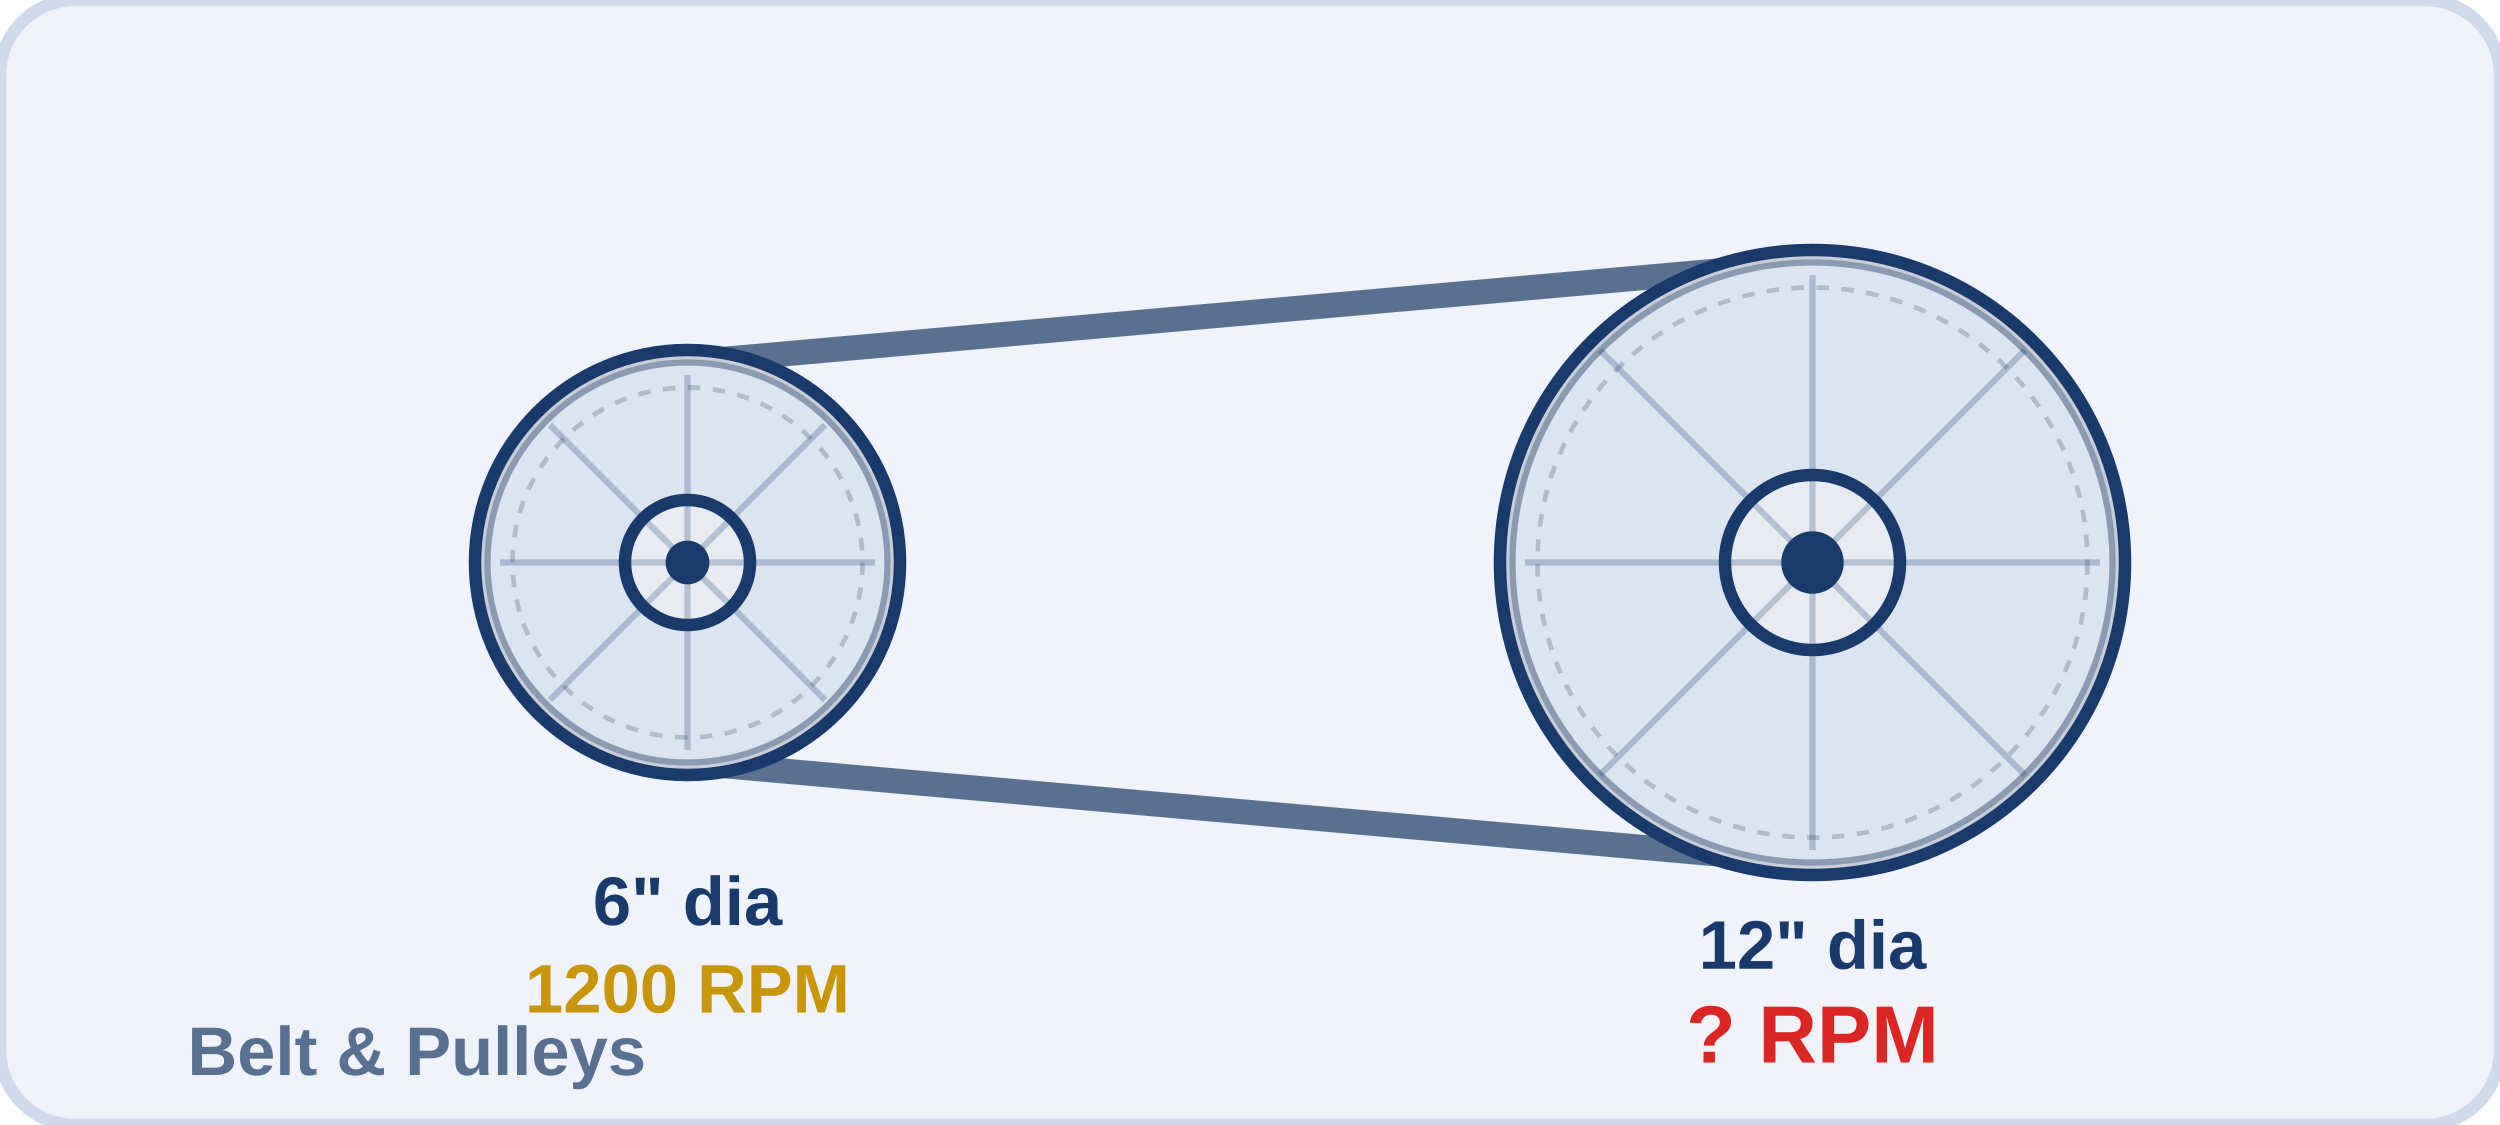
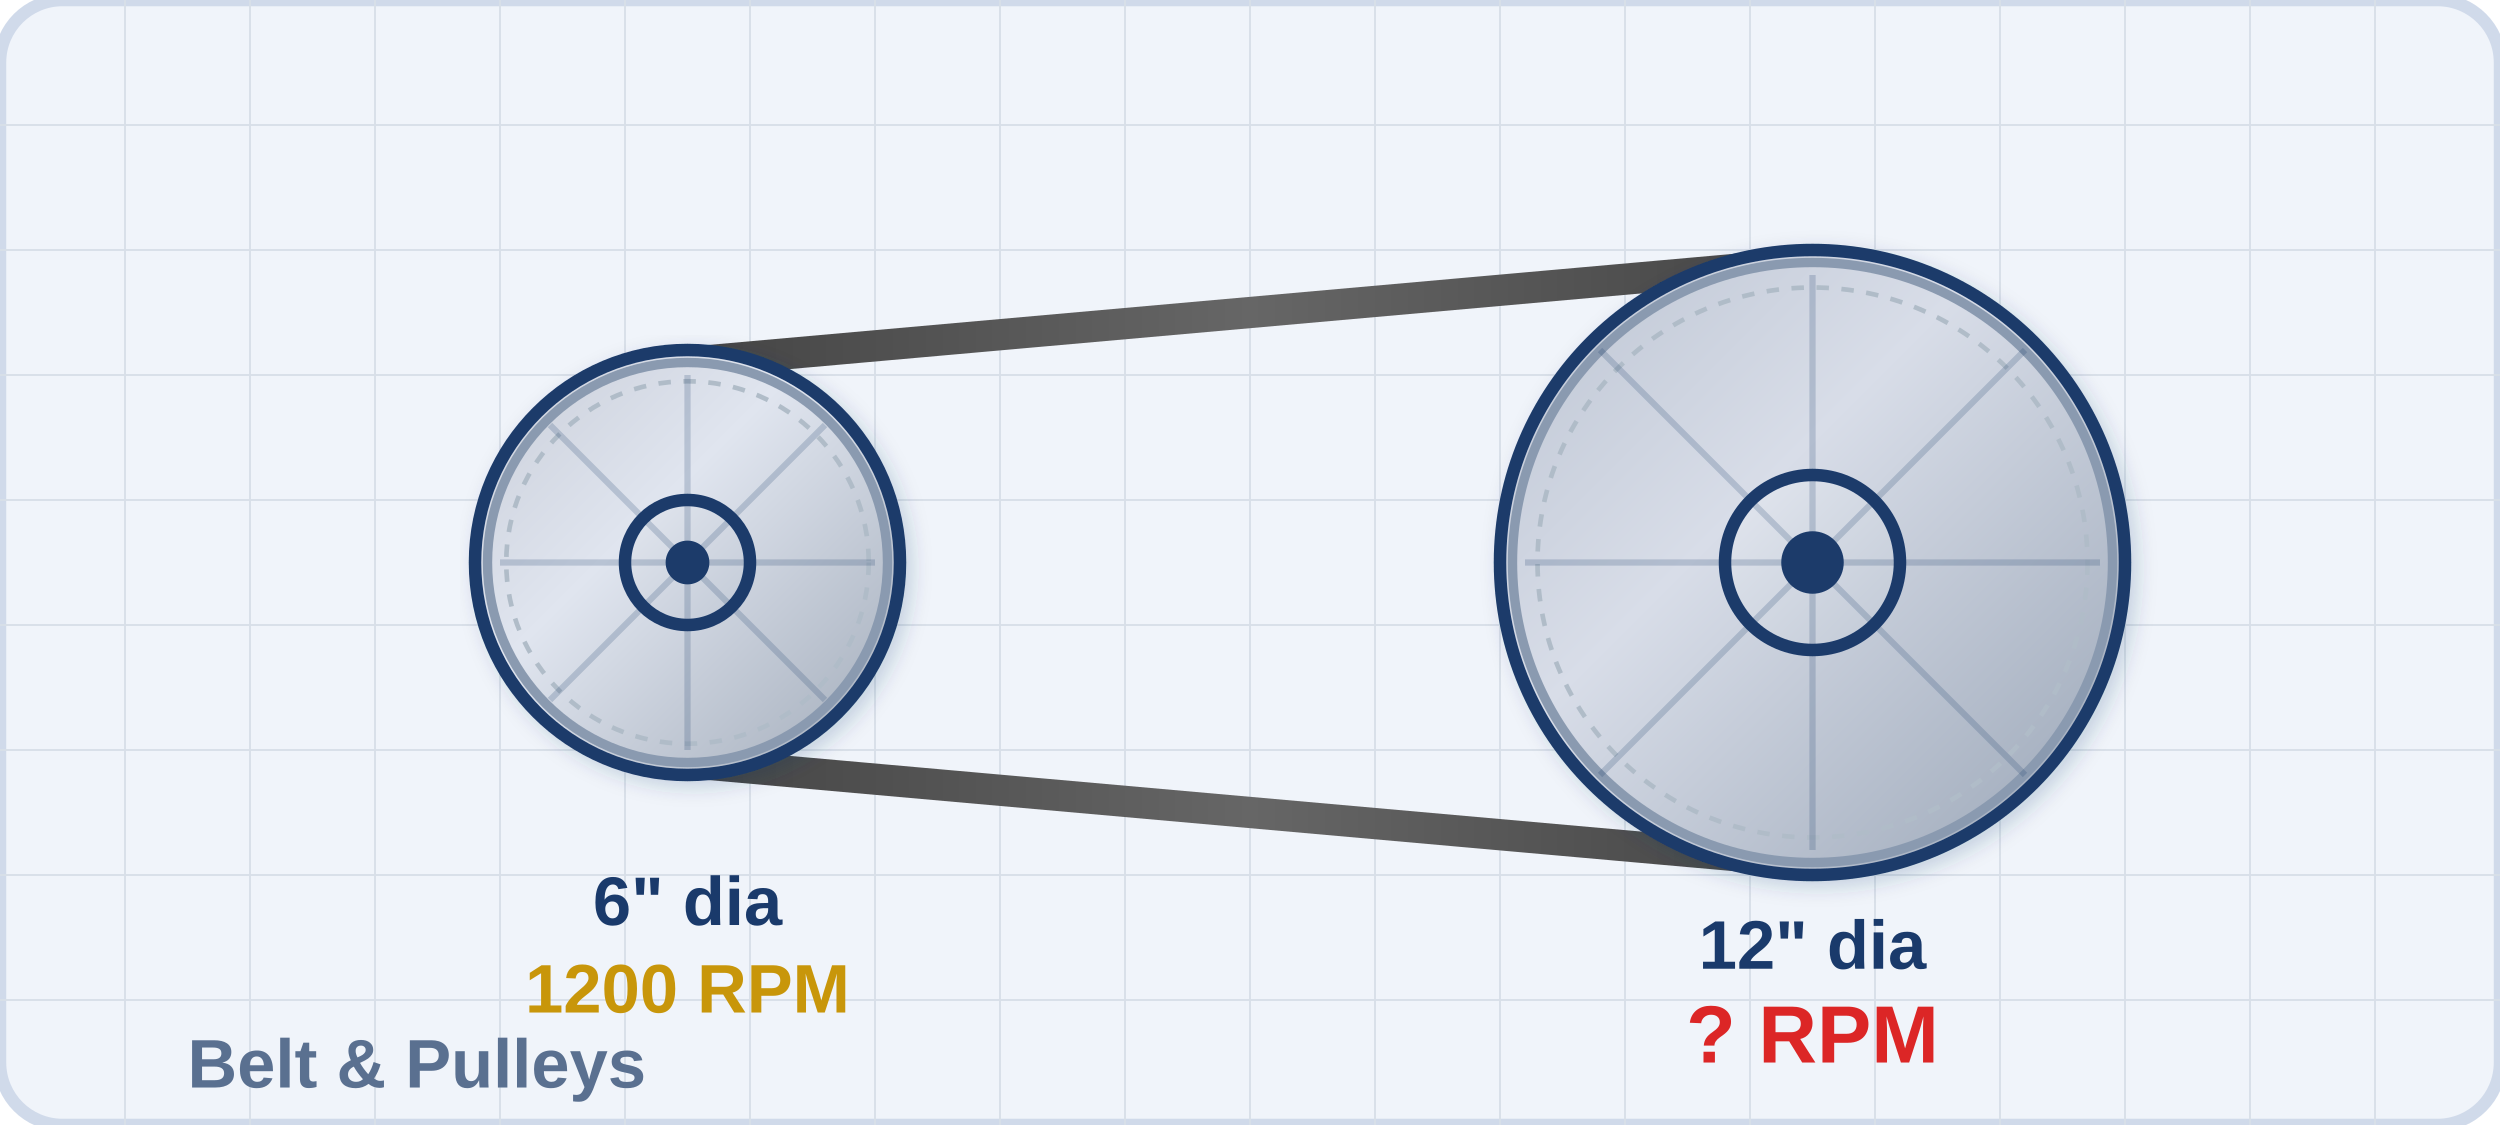
<svg xmlns="http://www.w3.org/2000/svg" width="400" height="180" viewBox="0 0 400 180">
+   <defs>
+     <linearGradient id="bpRimS" x1="0" y1="0" x2="1" y2="1">
+       <stop offset="0%" stop-color="#c8cdd8" />
+       <stop offset="40%" stop-color="#e0e5ef" />
+       <stop offset="100%" stop-color="#a0aab8" />
+     </linearGradient>
+     <linearGradient id="bpRimL" x1="0" y1="0" x2="1" y2="1">
+       <stop offset="0%" stop-color="#bcc4d2" />
+       <stop offset="40%" stop-color="#d8dde8" />
+       <stop offset="100%" stop-color="#98a4b5" />
+     </linearGradient>
+     <linearGradient id="bpHub" x1="0" y1="0" x2="1" y2="1">
+       <stop offset="0%" stop-color="#e4e8f0" />
+       <stop offset="100%" stop-color="#c0c8d5" />
+     </linearGradient>
+     <linearGradient id="bpBelt" x1="0" y1="0" x2="1" y2="0">
+       <stop offset="0%" stop-color="#444" />
+       <stop offset="50%" stop-color="#666" />
+       <stop offset="100%" stop-color="#444" />
+     </linearGradient>
+     <filter id="bpSh" x="-5%" y="-5%" width="115%" height="115%">
+       <feDropShadow dx="1" dy="1" stdDeviation="1.5" flood-color="#1a3a6b" flood-opacity="0.18" />
+     </filter>
+   </defs>
  <style>
    @keyframes spinFast { to { transform: rotate(360deg); } }
    .smallSpin { animation: spinFast 1s linear infinite; transform-origin: 110px 90px; }
-     /* Large pulley is STATIC — its RPM is the question */
    text { font-family: Arial, sans-serif; }
  </style>
-   <rect width="400" height="180" rx="12" fill="#f0f4fa" stroke="#d0daea" stroke-width="2" />
-   <line x1="110" y1="58" x2="290" y2="42" stroke="#5a7090" stroke-width="4" stroke-linecap="round" />
-   <line x1="110" y1="122" x2="290" y2="138" stroke="#5a7090" stroke-width="4" stroke-linecap="round" />
-   <g class="smallSpin">
-     <circle cx="110" cy="90" r="34" fill="#c8cdd8" stroke="#1a3a6b" stroke-width="2" />
-     <circle cx="110" cy="90" r="32" fill="#dce4f0" stroke="#8a9ab0" stroke-width="1" />
-     <circle cx="110" cy="90" r="28" fill="#dce4f0" stroke="#b0bcc8" stroke-width="0.75" stroke-dasharray="2,2" />
-     <circle cx="110" cy="90" r="10" fill="#e8ecf2" stroke="#1a3a6b" stroke-width="2" />
+   <rect width="400" height="180" rx="10" fill="#f0f4fa" stroke="#d0daea" stroke-width="2" />
+   <g stroke="#d8dfe8" stroke-width="0.3">
+     <line x1="0" y1="20" x2="400" y2="20" />
+     <line x1="0" y1="40" x2="400" y2="40" />
+     <line x1="0" y1="60" x2="400" y2="60" />
+     <line x1="0" y1="80" x2="400" y2="80" />
+     <line x1="0" y1="100" x2="400" y2="100" />
+     <line x1="0" y1="120" x2="400" y2="120" />
+     <line x1="0" y1="140" x2="400" y2="140" />
+     <line x1="0" y1="160" x2="400" y2="160" />
+     <line x1="20" y1="0" x2="20" y2="180" />
+     <line x1="40" y1="0" x2="40" y2="180" />
+     <line x1="60" y1="0" x2="60" y2="180" />
+     <line x1="80" y1="0" x2="80" y2="180" />
+     <line x1="100" y1="0" x2="100" y2="180" />
+     <line x1="120" y1="0" x2="120" y2="180" />
+     <line x1="140" y1="0" x2="140" y2="180" />
+     <line x1="160" y1="0" x2="160" y2="180" />
+     <line x1="180" y1="0" x2="180" y2="180" />
+     <line x1="200" y1="0" x2="200" y2="180" />
+     <line x1="220" y1="0" x2="220" y2="180" />
+     <line x1="240" y1="0" x2="240" y2="180" />
+     <line x1="260" y1="0" x2="260" y2="180" />
+     <line x1="280" y1="0" x2="280" y2="180" />
+     <line x1="300" y1="0" x2="300" y2="180" />
+     <line x1="320" y1="0" x2="320" y2="180" />
+     <line x1="340" y1="0" x2="340" y2="180" />
+     <line x1="360" y1="0" x2="360" y2="180" />
+     <line x1="380" y1="0" x2="380" y2="180" />
+   </g>
+   <line x1="110" y1="58" x2="290" y2="42" stroke="url(#bpBelt)" stroke-width="5" stroke-linecap="round" />
+   <line x1="110" y1="122" x2="290" y2="138" stroke="url(#bpBelt)" stroke-width="5" stroke-linecap="round" />
+   <g class="smallSpin" filter="url(#bpSh)">
+     <circle cx="110" cy="90" r="34" fill="url(#bpRimS)" stroke="#1a3a6b" stroke-width="2" />
+     <circle cx="110" cy="90" r="32" fill="none" stroke="#8a9ab0" stroke-width="1.5" />
+     <circle cx="110" cy="90" r="29" fill="none" stroke="#b0bcc8" stroke-width="0.75" stroke-dasharray="2,2" />
+     <circle cx="110" cy="90" r="10" fill="url(#bpHub)" stroke="#1a3a6b" stroke-width="2" />
    <circle cx="110" cy="90" r="3.5" fill="#1a3a6b" />
-     <line x1="110" y1="60" x2="110" y2="120" stroke="#1a3a6b" stroke-width="1" opacity=".25" />
-     <line x1="80" y1="90" x2="140" y2="90" stroke="#1a3a6b" stroke-width="1" opacity=".25" />
-     <line x1="88" y1="68" x2="132" y2="112" stroke="#1a3a6b" stroke-width="1" opacity=".25" />
-     <line x1="132" y1="68" x2="88" y2="112" stroke="#1a3a6b" stroke-width="1" opacity=".25" />
+     <line x1="110" y1="60" x2="110" y2="120" stroke="#1a3a6b" stroke-width="1" opacity="0.2" />
+     <line x1="80" y1="90" x2="140" y2="90" stroke="#1a3a6b" stroke-width="1" opacity="0.2" />
+     <line x1="88" y1="68" x2="132" y2="112" stroke="#1a3a6b" stroke-width="1" opacity="0.2" />
+     <line x1="132" y1="68" x2="88" y2="112" stroke="#1a3a6b" stroke-width="1" opacity="0.2" />
  </g>
-   <g>
-     <circle cx="290" cy="90" r="50" fill="#c8cdd8" stroke="#1a3a6b" stroke-width="2" />
-     <circle cx="290" cy="90" r="48" fill="#dce4f0" stroke="#8a9ab0" stroke-width="1" />
-     <circle cx="290" cy="90" r="44" fill="#dce4f0" stroke="#b0bcc8" stroke-width="0.75" stroke-dasharray="2,2" />
-     <circle cx="290" cy="90" r="14" fill="#e8ecf2" stroke="#1a3a6b" stroke-width="2" />
+   <g filter="url(#bpSh)">
+     <circle cx="290" cy="90" r="50" fill="url(#bpRimL)" stroke="#1a3a6b" stroke-width="2" />
+     <circle cx="290" cy="90" r="48" fill="none" stroke="#8a9ab0" stroke-width="1.5" />
+     <circle cx="290" cy="90" r="44" fill="none" stroke="#b0bcc8" stroke-width="0.75" stroke-dasharray="2,2" />
+     <circle cx="290" cy="90" r="14" fill="url(#bpHub)" stroke="#1a3a6b" stroke-width="2" />
    <circle cx="290" cy="90" r="5" fill="#1a3a6b" />
-     <line x1="290" y1="44" x2="290" y2="136" stroke="#1a3a6b" stroke-width="1" opacity=".25" />
-     <line x1="244" y1="90" x2="336" y2="90" stroke="#1a3a6b" stroke-width="1" opacity=".25" />
-     <line x1="256" y1="56" x2="324" y2="124" stroke="#1a3a6b" stroke-width="1" opacity=".25" />
-     <line x1="324" y1="56" x2="256" y2="124" stroke="#1a3a6b" stroke-width="1" opacity=".25" />
+     <line x1="290" y1="44" x2="290" y2="136" stroke="#1a3a6b" stroke-width="1" opacity="0.2" />
+     <line x1="244" y1="90" x2="336" y2="90" stroke="#1a3a6b" stroke-width="1" opacity="0.2" />
+     <line x1="256" y1="56" x2="324" y2="124" stroke="#1a3a6b" stroke-width="1" opacity="0.2" />
+     <line x1="324" y1="56" x2="256" y2="124" stroke="#1a3a6b" stroke-width="1" opacity="0.2" />
  </g>
  <text x="110" y="148" text-anchor="middle" font-size="11" font-weight="700" fill="#1a3a6b">6" dia</text>
  <text x="110" y="162" text-anchor="middle" font-size="11" font-weight="600" fill="#c8960a">1200 RPM</text>
  <text x="290" y="155" text-anchor="middle" font-size="11" font-weight="700" fill="#1a3a6b">12" dia</text>
  <text x="290" y="170" text-anchor="middle" font-size="13" font-weight="700" fill="#dc2626">? RPM</text>
-   <text x="30" y="172" font-size="11" font-weight="600" fill="#5a7090">Belt &amp; Pulleys</text>
+   <text x="30" y="174" font-size="11" font-weight="600" fill="#5a7090">Belt &amp; Pulleys</text>
</svg>
